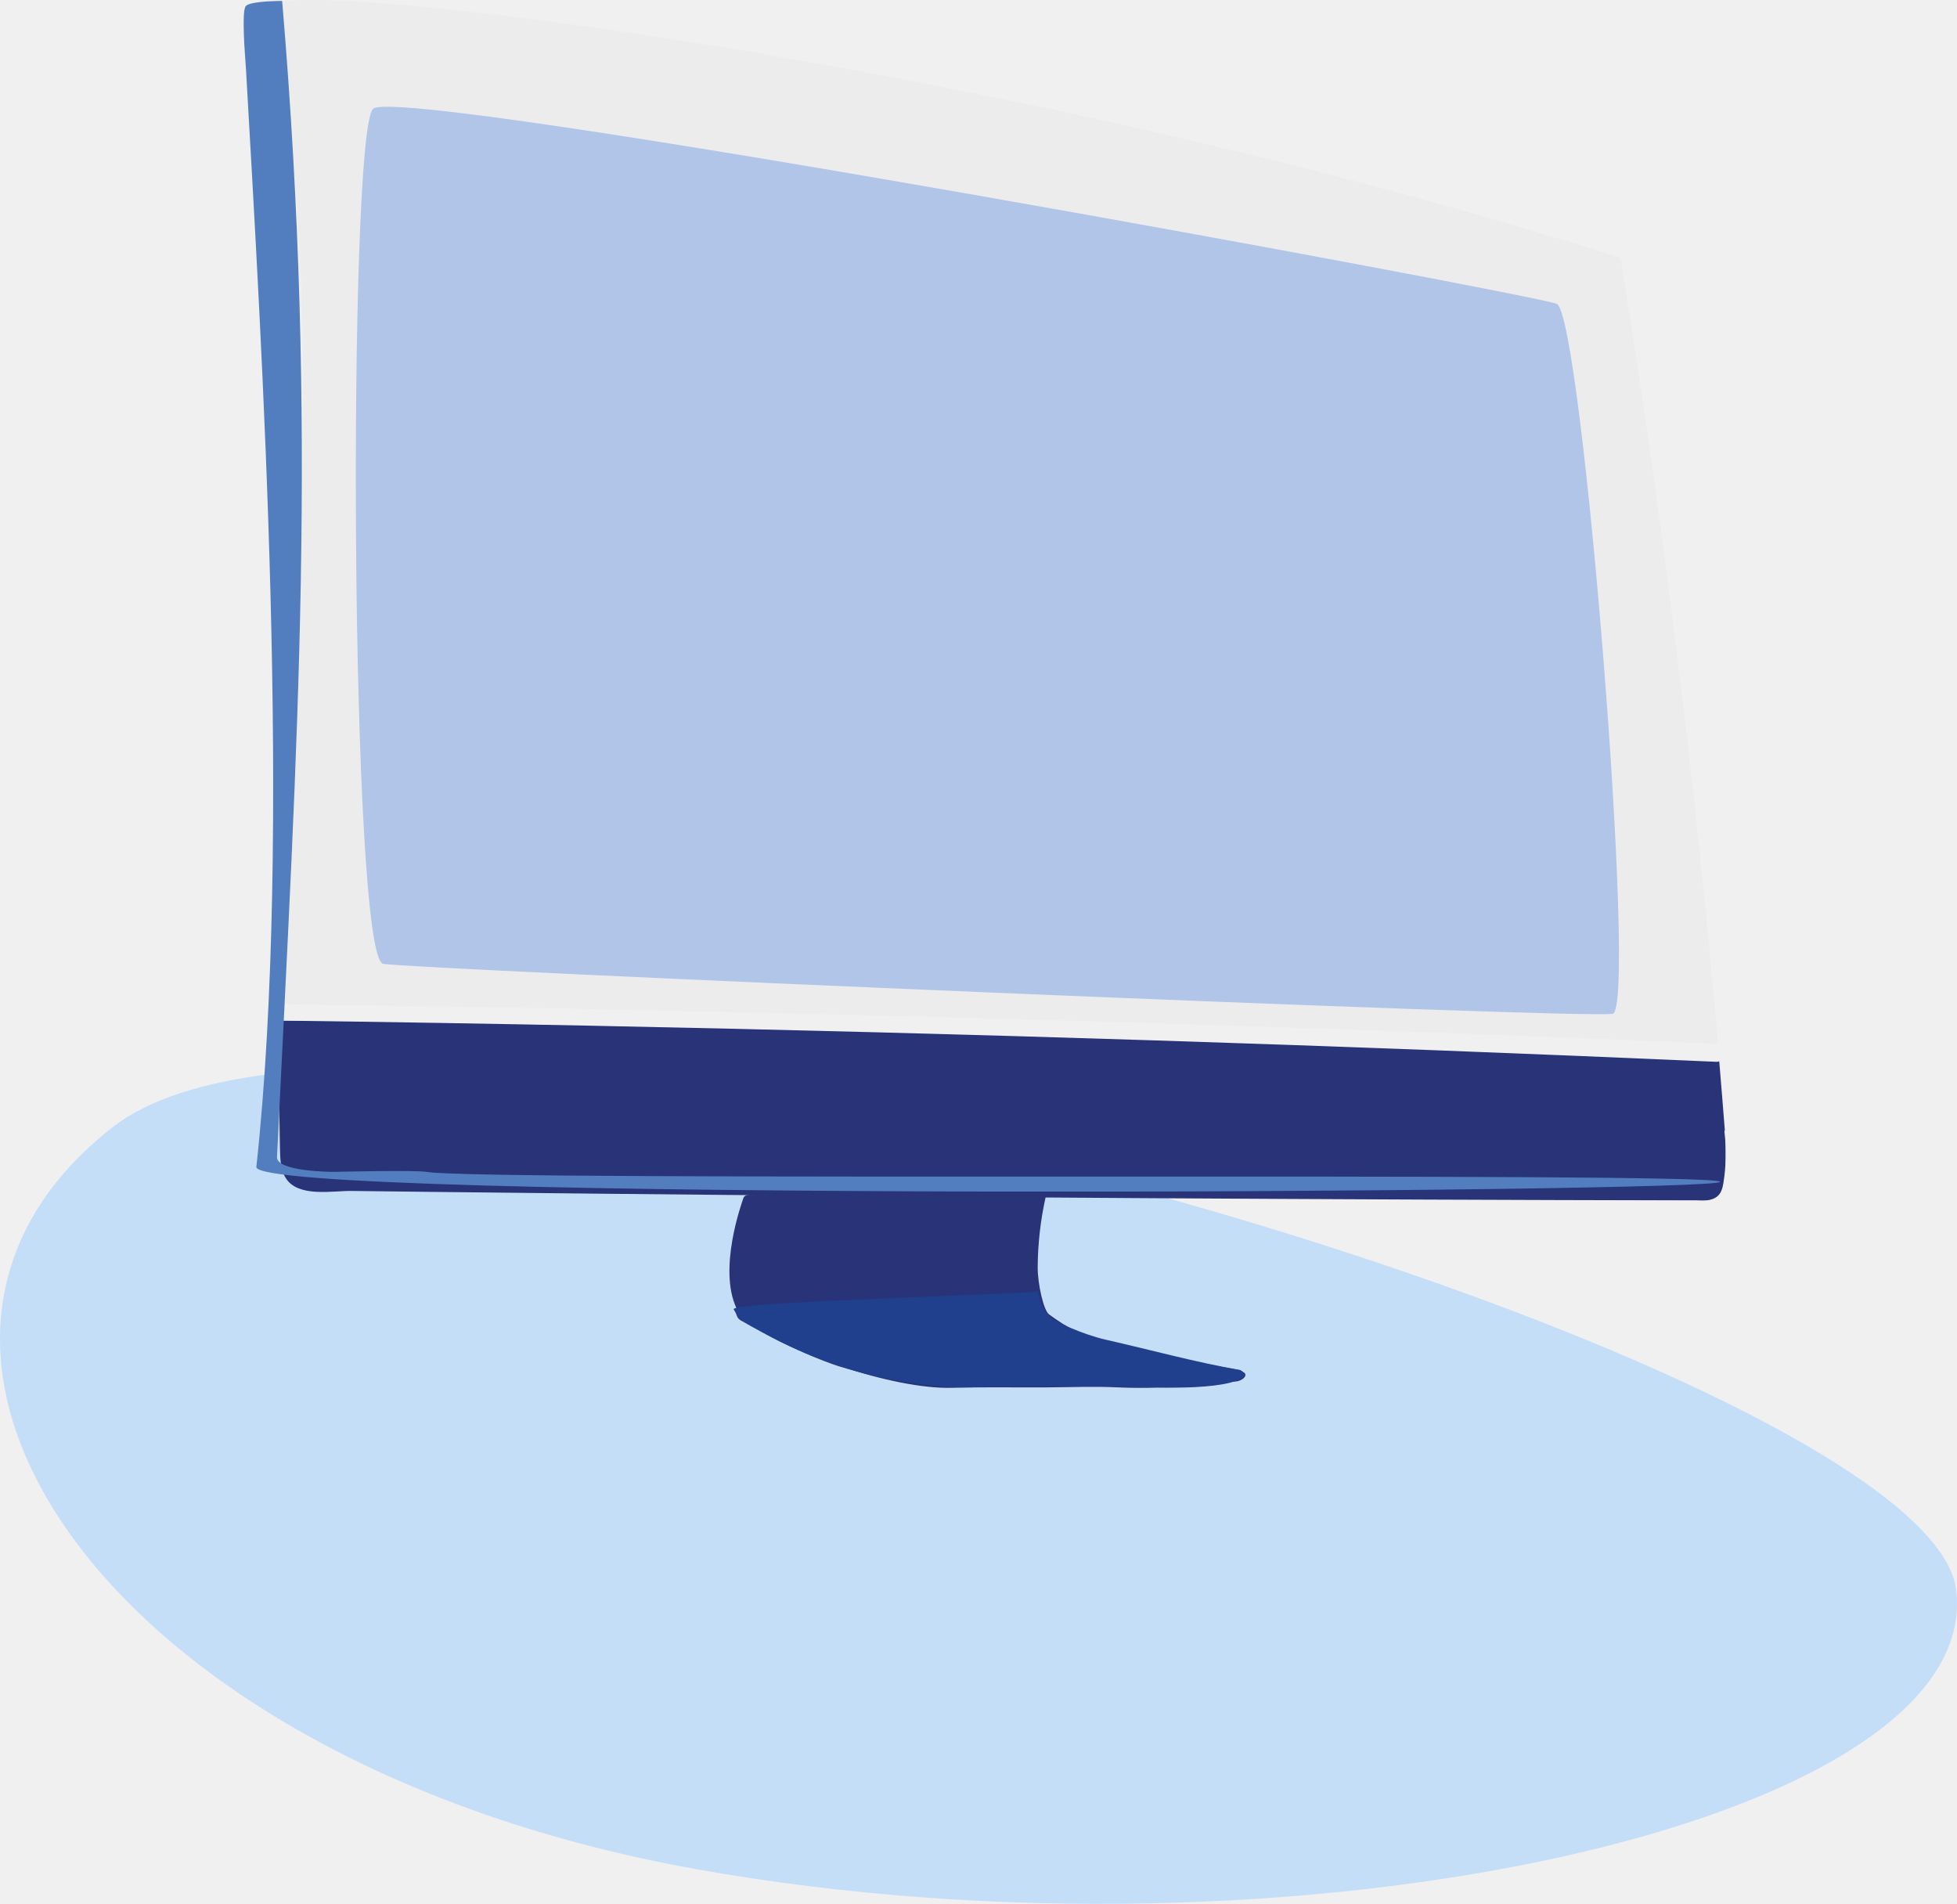
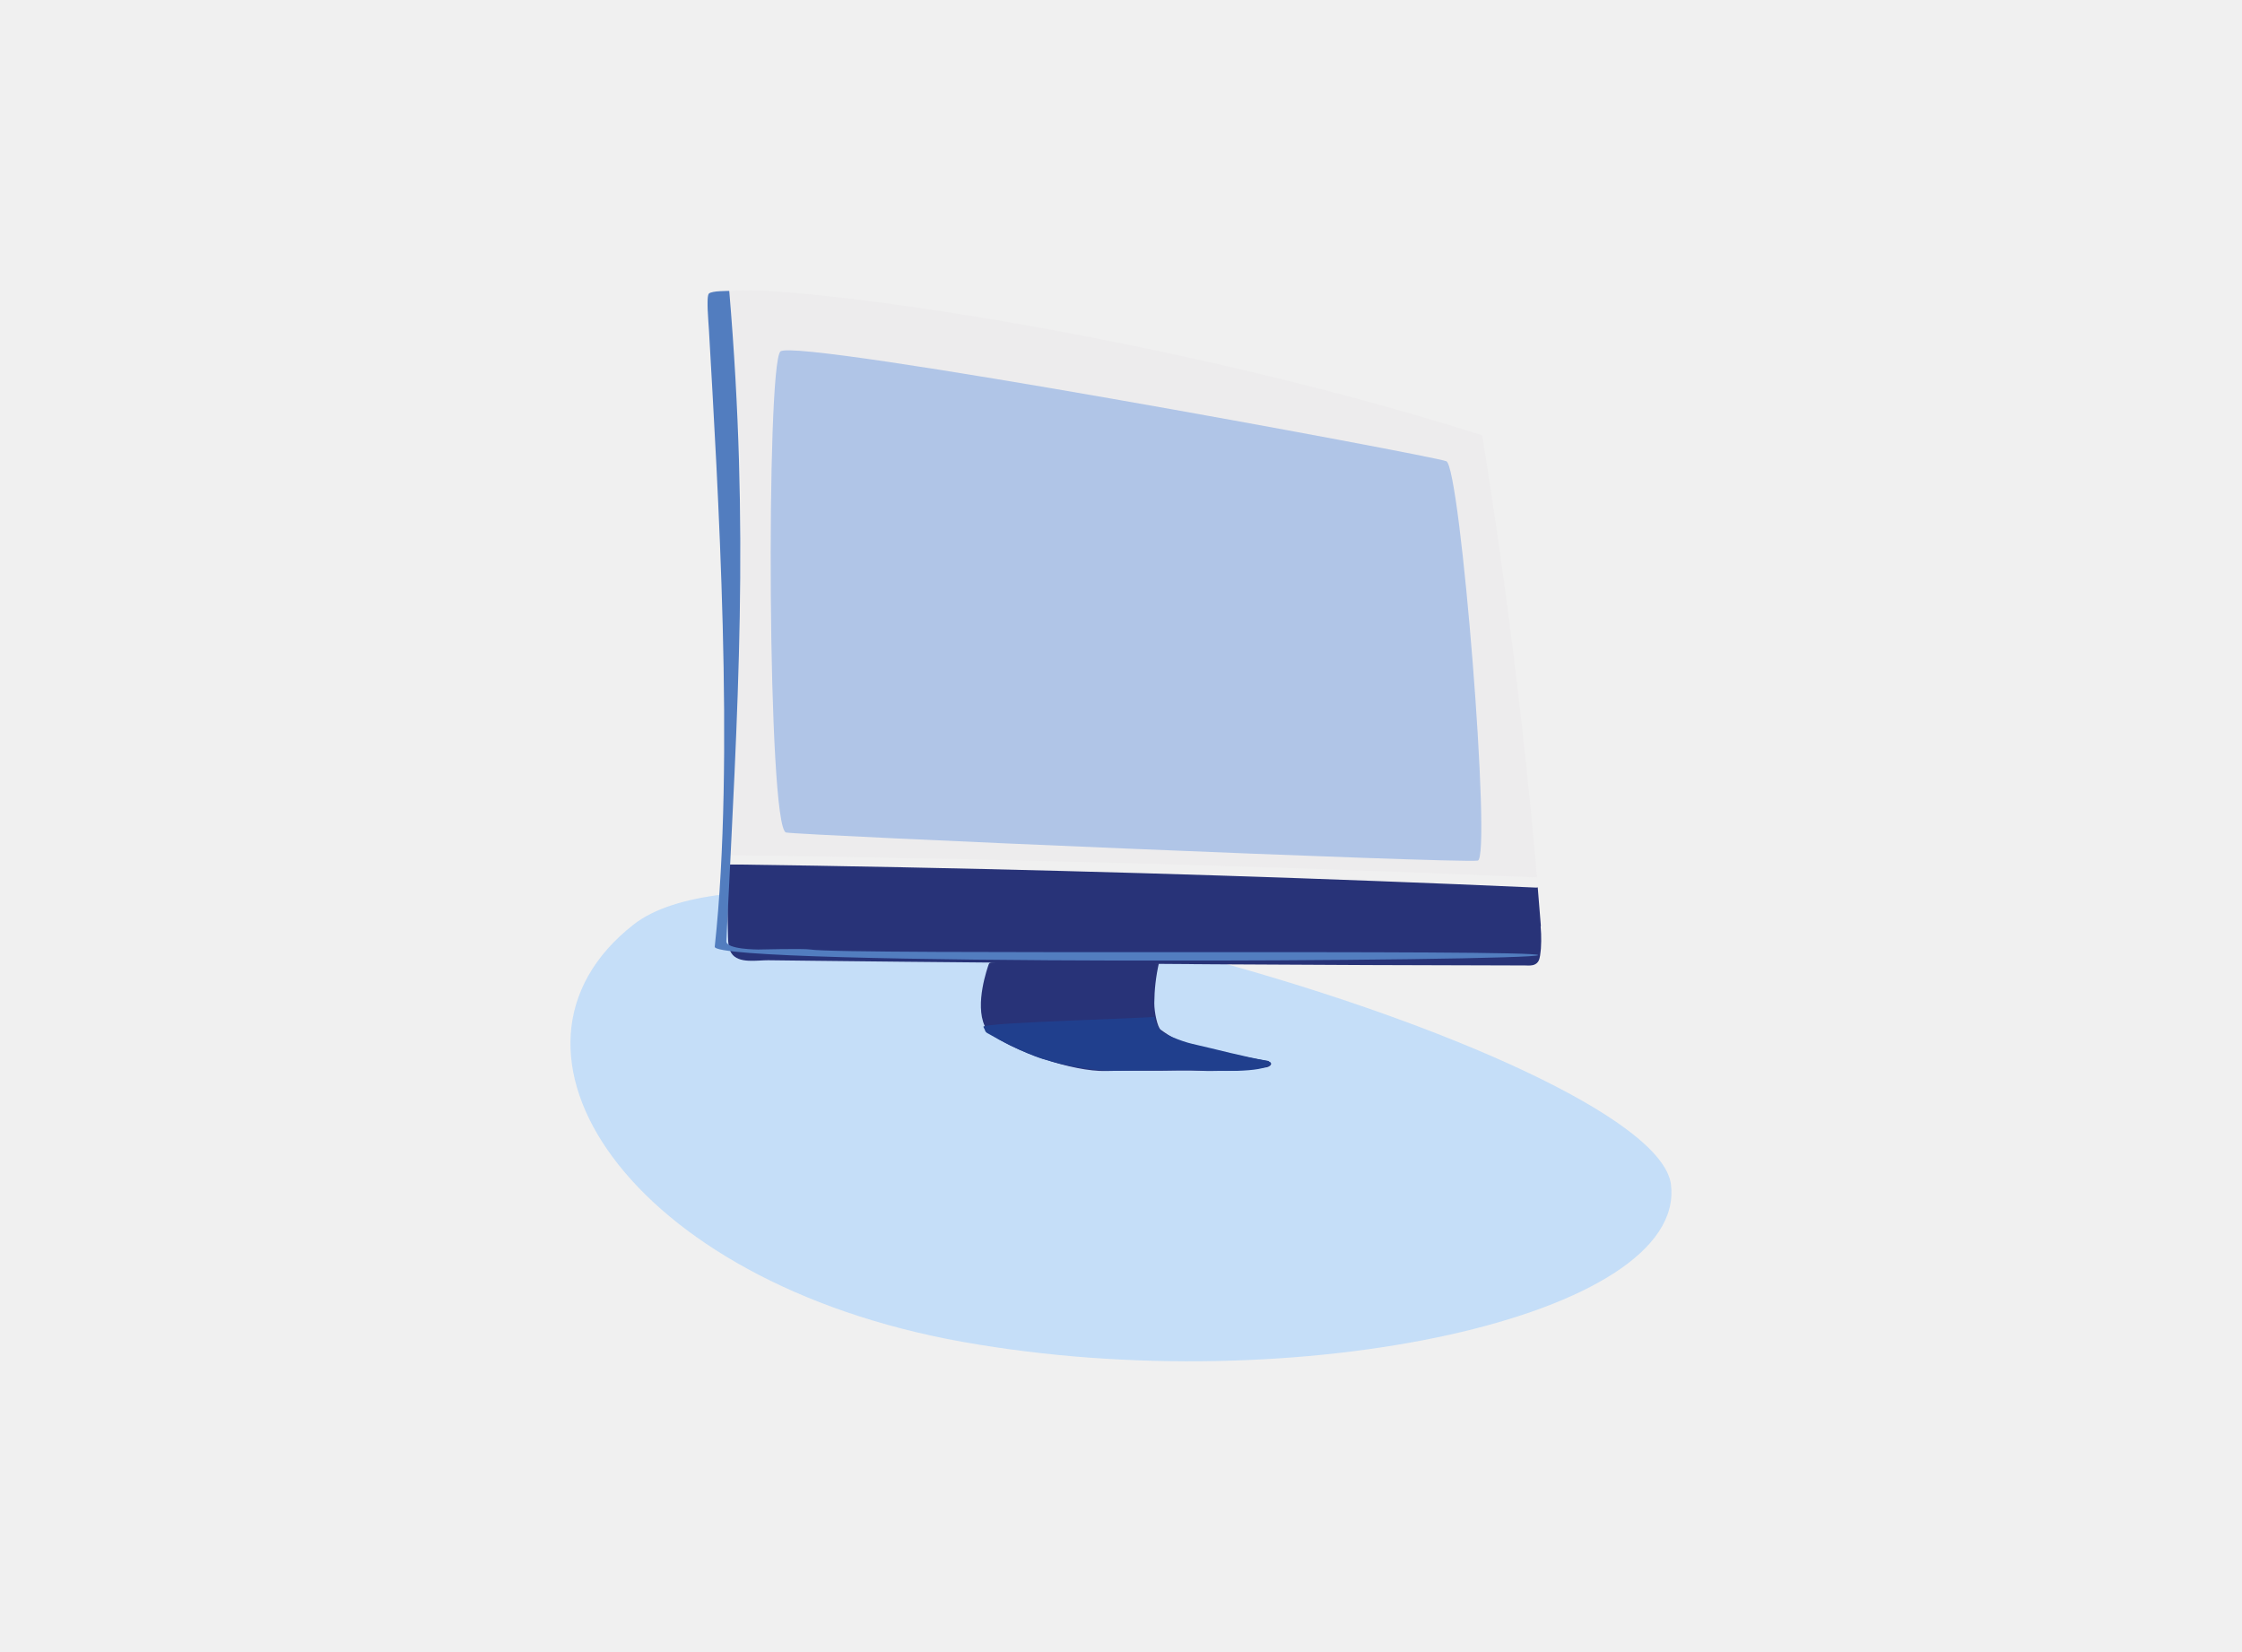
- <svg xmlns="http://www.w3.org/2000/svg" xmlns:xlink="http://www.w3.org/1999/xlink" width="100%" height="100%" viewBox="0 0 110 107">
-   <defs>
-     <path id="2xz9260n5a" d="M0.432 0L81.728 0 81.728 58.675 0.432 58.675z" />
-     <path id="opn5mwhidc" d="M0 0.356L81.437 0.356 81.437 10.479 0 10.479z" />
-     <path id="92l8rfg91e" d="M0.318 0.049L83.309 0.049 83.309 66.972 0.318 66.972z" />
-     <path id="bbmkdo2ddg" d="M0.005 0.572L28.766 0.572 28.766 6 0.005 6z" />
+ <svg xmlns="http://www.w3.org/2000/svg" xmlns:xlink="http://www.w3.org/1999/xlink" id="svg42" version="1.1" viewBox="0 0 224 165" width="100%" height="100%">
+   <defs id="defs6">
+     <path id="2xz9260n5a" d="m.432 0h81.296v58.675h-81.296z" />
+     <path id="opn5mwhidc" d="m0 .356h81.437v10.123h-81.437z" />
+     <path id="92l8rfg91e" d="m.318.049h82.991v66.923h-82.991z" />
+     <path id="bbmkdo2ddg" d="m.005.572h28.761v5.428h-28.761z" />
  </defs>
-   <g fill="none" fill-rule="evenodd">
-     <path fill="#9ACCFF" d="M109.952 89.355c-1.603-13.12-87.635-38.444-103.606-26.017-15.972 12.428-.617 35.751 32.853 41.724 33.47 5.972 72.356-2.586 70.753-15.707z" opacity=".5" />
-     <g transform="matrix(-1 0 0 1 97 0)">
-       <mask id="mzv9rpp2ub" fill="#fff">
-         <use xlink:href="#2xz9260n5a" />
+   <g id="g40" transform="translate(57 29)" fill="none" fill-rule="evenodd">
+     <path id="path8" d="m109.95 89.355c-1.603-13.12-87.635-38.444-103.61-26.017-15.972 12.428-.617 35.751 32.853 41.724 33.47 5.972 72.356-2.586 70.753-15.707z" fill="#9accff" opacity=".5" />
+     <g id="g38" transform="matrix(-1,0,0,1,97,0)">
+       <mask id="mzv9rpp2ub" fill="#ffffff">
+         <use id="use10" width="100%" height="100%" xlink:href="#2xz9260n5a" />
      </mask>
-       <path fill="#EDECED" d="M.53 58.66c5.91-.25 11.82-.48 17.731-.693 10.481-.375 20.964-.69 31.448-.945 10.518-.256 21.038-.45 31.558-.585-2.114-32.183-1.402-47.295.288-54.14.096-.389.374-1.23-.077-2.016-.861-1.498-40.022 2.96-75.539 14.192l-.05.15C3.53 29.236 1.714 43.933.433 58.675c.03-.007.063-.013.098-.014" mask="url(#mzv9rpp2ub)" />
-       <g transform="translate(0 57)">
-         <mask id="1z76h4tmqd" fill="#fff">
-           <use xlink:href="#opn5mwhidc" />
+       <path id="path13" d="m.53 58.66c5.91-.25 11.82-.48 17.731-.693 10.481-.375 20.964-.69 31.448-.945 10.518-.256 21.038-.45 31.558-.585-2.114-32.183-1.402-47.295.288-54.14.096-.389.374-1.23-.077-2.016-.861-1.498-40.022 2.96-75.539 14.192l-.05.15c-2.359 14.613-4.175 29.31-5.456 44.052.03-.007.063-.013.098-.014" fill="#edeced" mask="url(#mzv9rpp2ub)" />
+       <g id="g20" transform="translate(0,57)">
+         <mask id="1z76h4tmqd" fill="#ffffff">
+           <use id="use15" width="100%" height="100%" xlink:href="#opn5mwhidc" />
        </mask>
-         <path fill="#283378" d="M63.583.651c-10.487.21-20.972.484-31.454.82-10.535.338-21.068.74-31.599 1.204-.063.003-.117-.007-.166-.025C.259 3.938.149 5.226.05 6.515l.025.064c-.117.958-.1 1.933.052 2.885.036.22.082.448.211.628.281.39.819.412 1.3.373 10.344-.02 20.687-.063 31.03-.127 10.36-.064 20.717-.148 31.076-.255 3.003-.03 6.003-.063 9.006-.097l4.502-.053c1.066-.013 2.975.375 3.672-.703.305-.47.326-1.07.337-1.635l.104-5.315.071-.164-.114-1.76C75.41.434 69.495.533 63.583.65" mask="url(#1z76h4tmqd)" />
+         <path id="path18" d="m63.583.651c-10.487.21-20.972.484-31.454.82-10.535.338-21.068.74-31.599 1.204-.063.003-.117-.007-.166-.025-.105 1.288-.215 2.576-.314 3.865l.025.064c-.117.958-.1 1.933.052 2.885.036.22.082.448.211.628.281.39.819.412 1.3.373 10.344-.02 20.687-.063 31.03-.127 10.36-.064 20.717-.148 31.076-.255 3.003-.03 6.003-.063 9.006-.097l4.502-.053c1.066-.013 2.975.375 3.672-.703.305-.47.326-1.07.337-1.635l.104-5.315.071-.164-.114-1.76c-5.912.078-11.827.177-17.739.294" fill="#283378" mask="url(#1z76h4tmqd)" />
      </g>
-       <path fill="#283378" d="M27.281 77.017c2.542-.458 5.071-.98 7.585-1.564 1.182-.276 2.197-.875 3.168-1.58.313-.226.645-1.74.639-2.667-.01-1.334-.162-2.666-.457-3.97l.106.006c2.373-.078 13.691-.441 16.317-.095.112.015.49-.065.578.194.104.304 1.419 3.956.395 6.166-.12.259-.232.458-.29.559l-.098.076C52.873 76 46.806 78.09 43.497 77.997c-1.745-.049-3.55-.013-5.295-.024-1.347-.008-2.718-.065-4.063 0-2.24.108-4.378-.169-6.614-.332-.29-.022-.682-.295-.46-.475" />
-       <mask id="mxw67ugnmf" fill="#fff">
-         <use xlink:href="#92l8rfg91e" />
+       <path id="path22" d="m27.281 77.017c2.542-.458 5.071-.98 7.585-1.564 1.182-.276 2.197-.875 3.168-1.58.313-.226.645-1.74.639-2.667-.01-1.334-.162-2.666-.457-3.97l.106.006c2.373-.078 13.691-.441 16.317-.095.112.015.49-.065.578.194.104.304 1.419 3.956.395 6.166-.12.259-.232.458-.29.559l-.098.076c-2.351 1.858-8.418 3.948-11.727 3.855-1.745-.049-3.55-.013-5.295-.024-1.347-.008-2.718-.065-4.063 0-2.24.108-4.378-.169-6.614-.332-.29-.022-.682-.295-.46-.475" fill="#283378" />
+       <mask id="mxw67ugnmf" fill="#ffffff">
+         <use id="use24" width="100%" height="100%" xlink:href="#92l8rfg91e" />
      </mask>
-       <path fill="#527DBF" d="M83.17.327c.29.278.045 2.82 0 3.625-.87 15.338-2.608 42.946-.58 61.63.213 1.96-82.353 1.457-82.272.837.079-.597 69.526 0 72.712-.558.632-.11 5.215 0 5.215 0s3.228 0 3.186-.836C80.273 41.32 79.114 24.03 81.141.049c0 0 1.739 0 2.029.278" mask="url(#mxw67ugnmf)" />
-       <path fill="#B0C5E7" d="M9.5 17.076c1.428-.562 65.105-12.365 66.532-10.96 1.428 1.405 1.307 47.685-.571 48.054-1.427.281-66.818 3.091-69.101 2.81-1.417-.174 1.712-39.342 3.14-39.904" />
-       <g transform="translate(27 72)">
-         <mask id="nuj0elca7h" fill="#fff">
-           <use xlink:href="#bbmkdo2ddg" />
+       <path id="path27" d="m83.17.327c.29.278.045 2.82 0 3.625-.87 15.338-2.608 42.946-.58 61.63.213 1.96-82.353 1.457-82.272.837.079-.597 69.526 0 72.712-.558.632-.11 5.215 0 5.215 0s3.228 0 3.186-.836c-1.158-23.705-2.317-40.995-.29-64.976 0 0 1.739 0 2.029.278" fill="#527dbf" mask="url(#mxw67ugnmf)" />
+       <path id="path29" d="m9.5 17.076c1.428-.562 65.105-12.365 66.532-10.96 1.428 1.405 1.307 47.685-.571 48.054-1.427.281-66.818 3.091-69.101 2.81-1.417-.174 1.712-39.342 3.14-39.904" fill="#b0c5e7" />
+       <g id="g36" transform="translate(27,72)">
+         <mask id="nuj0elca7h" fill="#ffffff">
+           <use id="use31" width="100%" height="100%" xlink:href="#bbmkdo2ddg" />
        </mask>
-         <path fill="#203F8D" d="M.285 4.999c2.556-.446 5.055-1.14 7.58-1.71 1.19-.269 2.98-1.039 3.21-1.359.583-.815.583-1.358.583-1.358-.078.141 17.216.577 17.108 1.011-.007.027-.1.135-.17.33-.019.054-.044.136-.123.214 0 0-.042.042-.097.074-3.333 1.93-5.533 2.588-5.533 2.588-1.17.35-3.342.985-6.256 1.163-1.073.065-.998-.007-5.323-.023-2.558-.009-3.836-.014-4.084 0 0 0-5.062.297-6.649-.323-.134-.053-.543-.213-.526-.37.006-.045.044-.077.064-.092" mask="url(#nuj0elca7h)" />
+         <path id="path34" d="m.285 4.999c2.556-.446 5.055-1.14 7.58-1.71 1.19-.269 2.98-1.039 3.21-1.359.583-.815.583-1.358.583-1.358-.078.141 17.216.577 17.108 1.011-.007.027-.1.135-.17.33-.019.054-.044.136-.123.214 0 0-.042.042-.097.074-3.333 1.93-5.533 2.588-5.533 2.588-1.17.35-3.342.985-6.256 1.163-1.073.065-.998-.007-5.323-.023-2.558-.009-3.836-.014-4.084 0 0 0-5.062.297-6.649-.323-.134-.053-.543-.213-.526-.37.006-.045.044-.077.064-.092" fill="#203f8d" mask="url(#nuj0elca7h)" />
      </g>
    </g>
  </g>
</svg>
